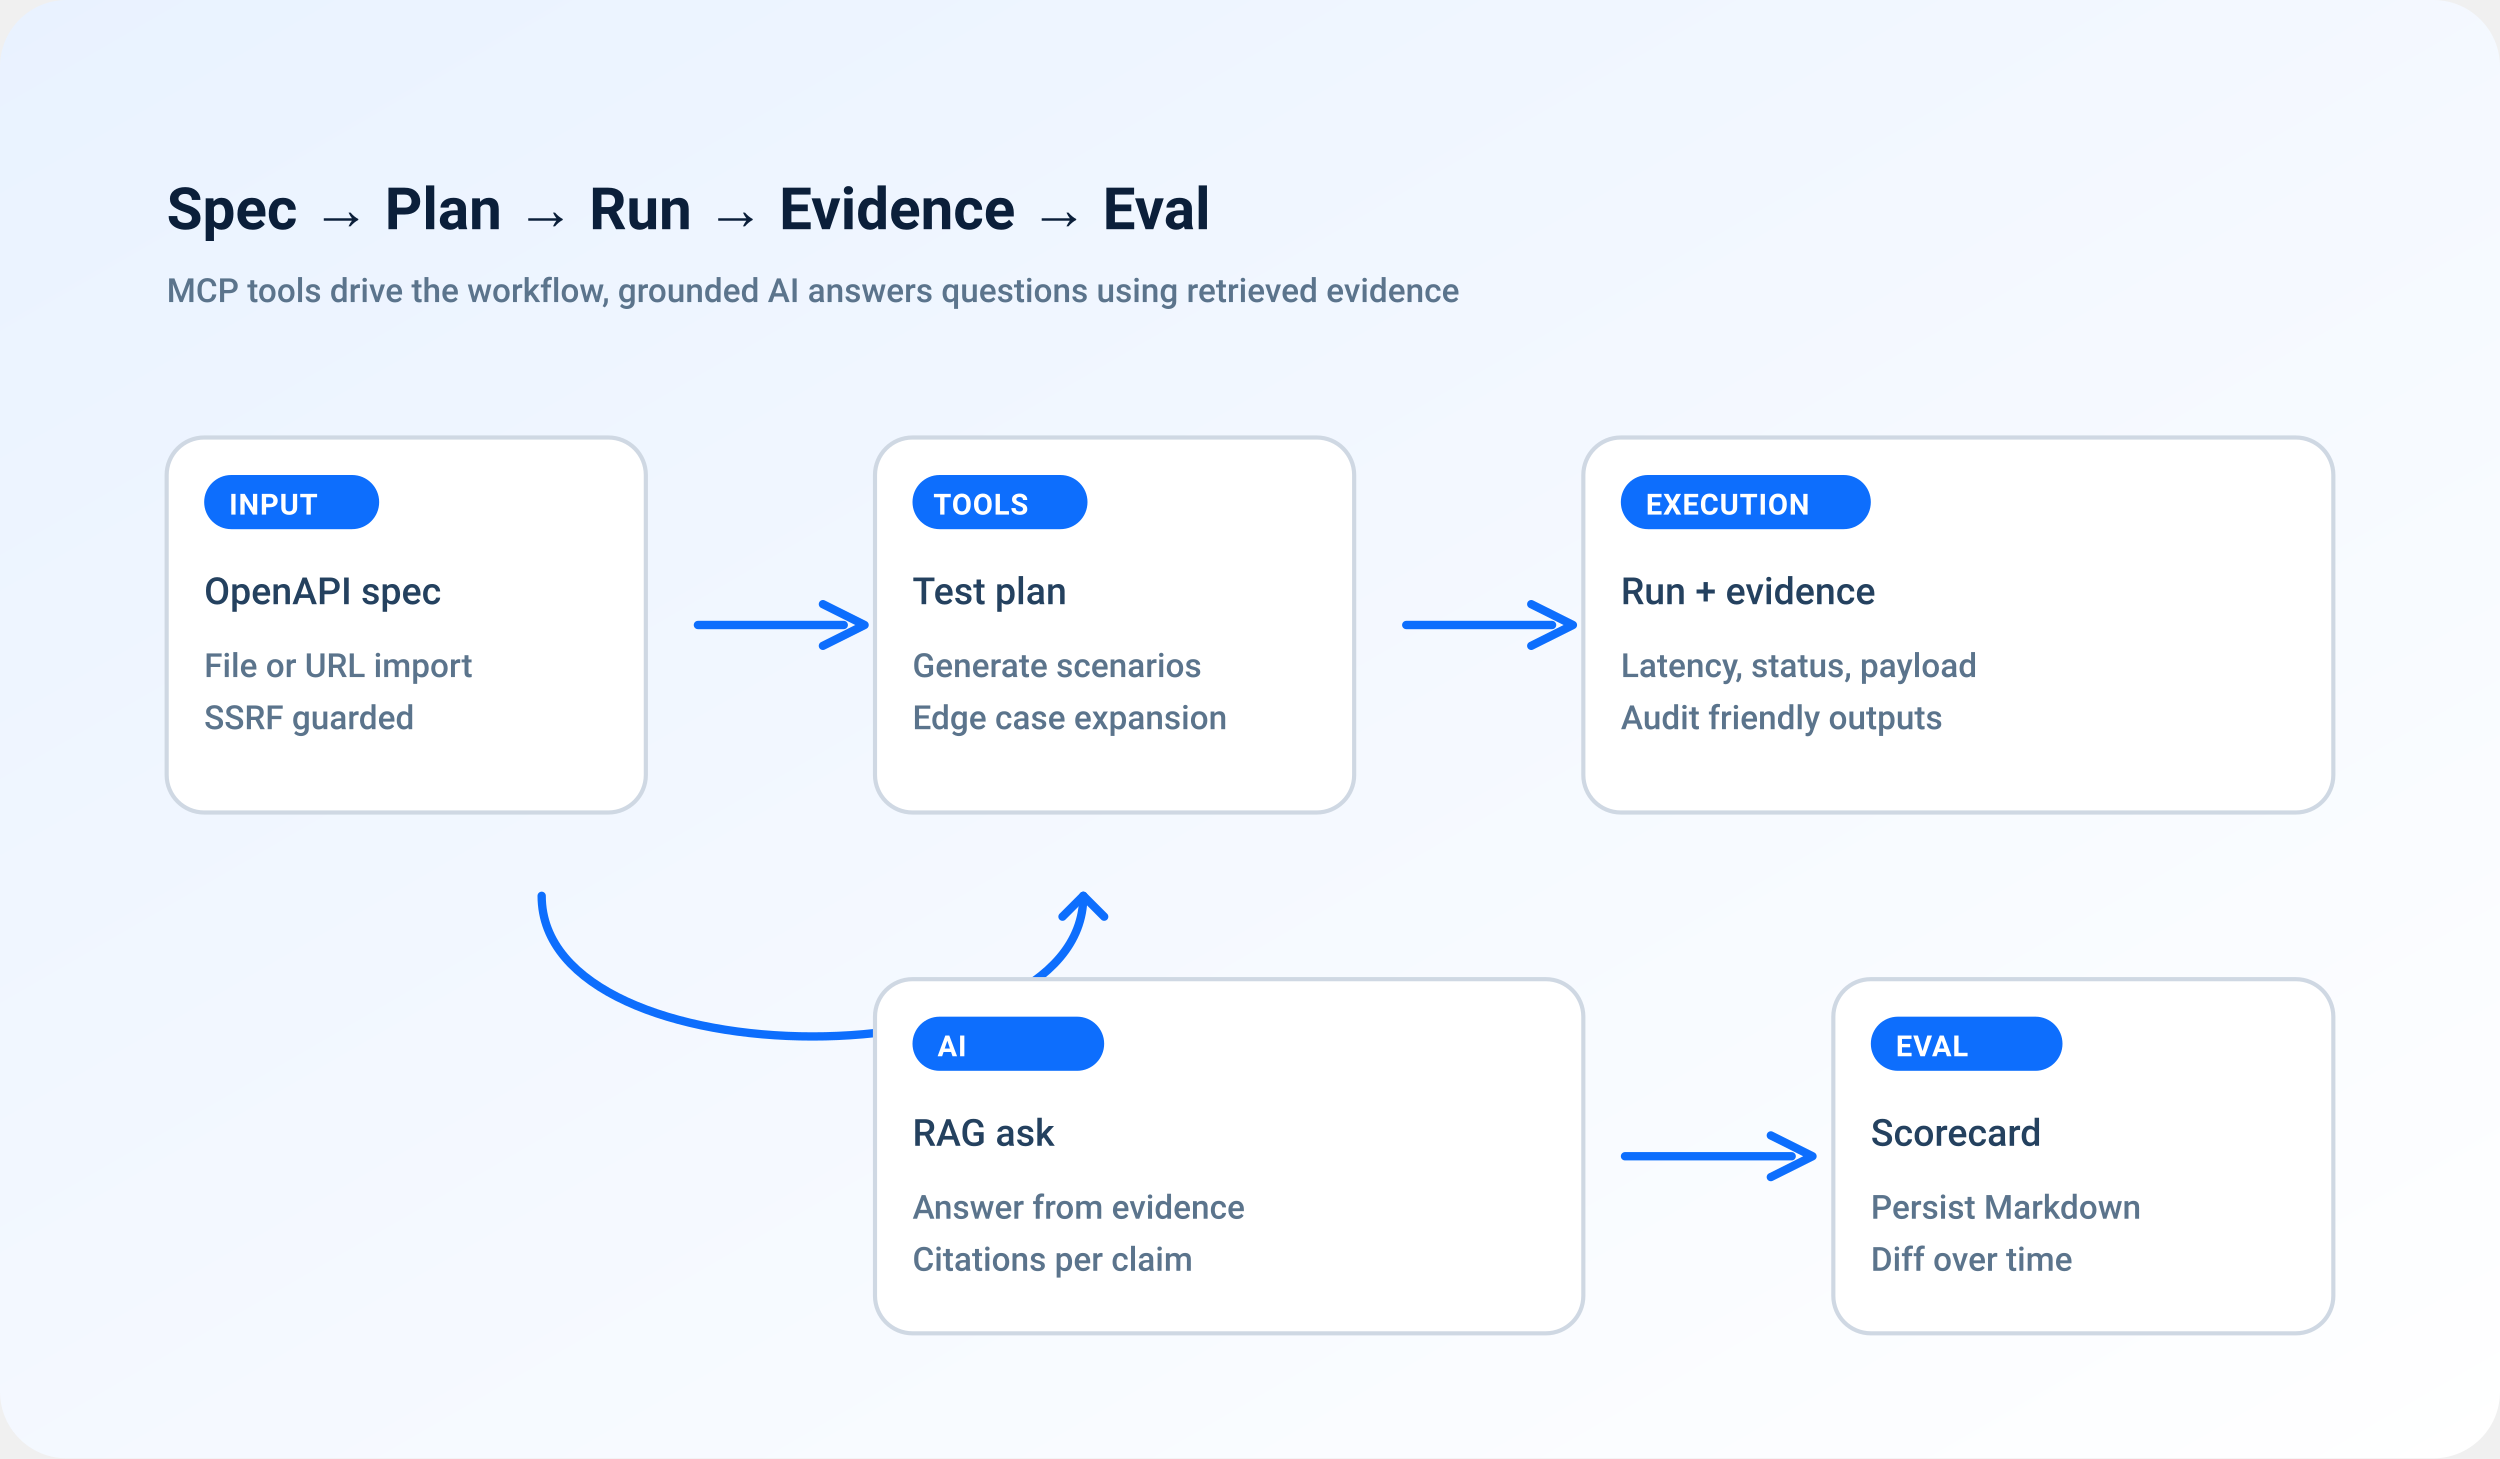
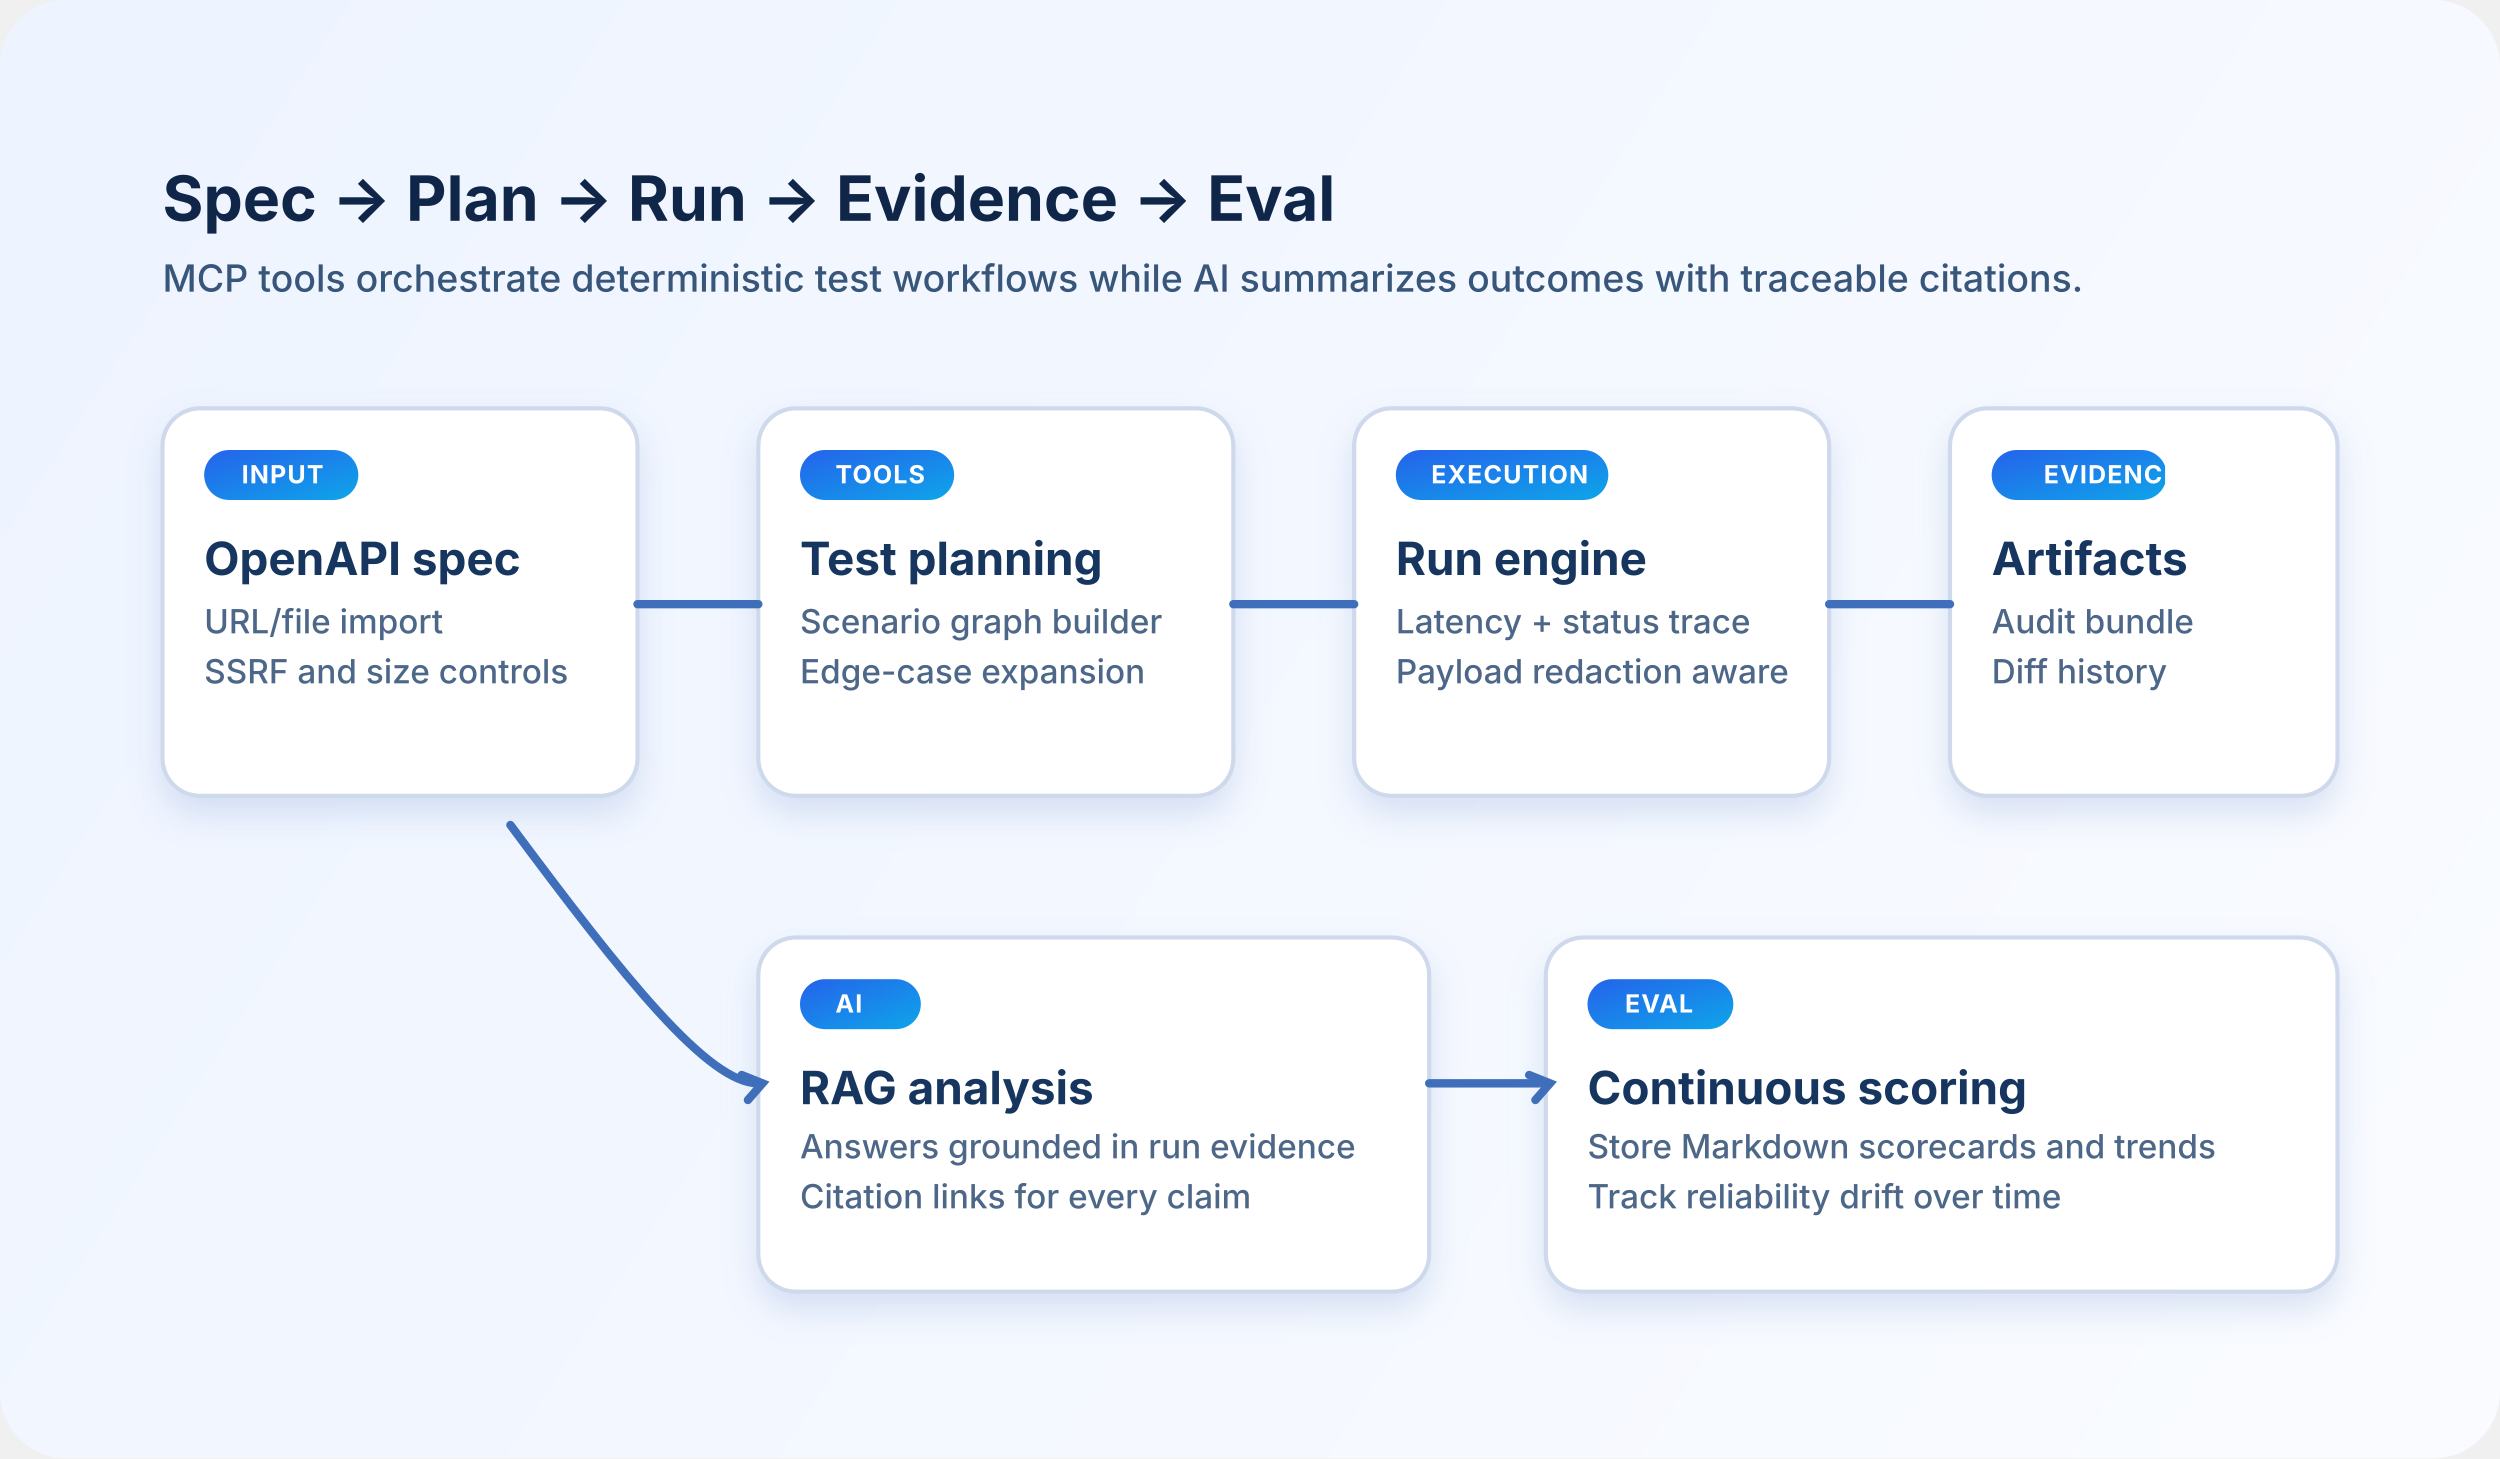
<svg xmlns="http://www.w3.org/2000/svg" width="1200" height="700" viewBox="0 0 1200 700" role="img" aria-label="AI MCP pipeline">
  <defs>
-     <linearGradient id="g" x1="0" y1="0" x2="1" y2="1">
-       <stop offset="0" stop-color="#e9f2ff" />
-       <stop offset="1" stop-color="#ffffff" />
+     <linearGradient id="pipeline-bg" x1="90" y1="20" x2="1110" y2="680" gradientUnits="userSpaceOnUse">
+       <stop offset="0" stop-color="#eef4ff" />
+       <stop offset="1" stop-color="#f9fbff" />
    </linearGradient>
+     <linearGradient id="pipeline-accent" x1="0" y1="0" x2="1" y2="1">
+       <stop offset="0" stop-color="#2563eb" />
+       <stop offset="1" stop-color="#0ea5e9" />
+     </linearGradient>
+     <filter id="pipeline-shadow" x="-20%" y="-20%" width="140%" height="160%">
+       <feDropShadow dx="0" dy="8" stdDeviation="8" flood-color="#8aa2d3" flood-opacity="0.28" />
+     </filter>
    <style>
-       .bg { fill: url(#g); }
-       .card { fill: #fff; stroke: #cfd8e3; stroke-width: 2; }
-       .title { font: 700 28px system-ui, -apple-system, Segoe UI, Roboto, Arial; fill: #0b1f3a; }
-       .text { font: 500 18px system-ui, -apple-system, Segoe UI, Roboto, Arial; fill: #24415f; }
-       .muted { font: 500 16px system-ui, -apple-system, Segoe UI, Roboto, Arial; fill: #5b748c; }
-       .pill { fill: #0d6efd; }
-       .pillText { font: 700 14px system-ui, -apple-system, Segoe UI, Roboto, Arial; fill: #fff; letter-spacing: .4px; }
-       .arrow { stroke: #0d6efd; stroke-width: 4; fill: none; stroke-linecap: round; stroke-linejoin: round; }
+       .card { fill:#fff; stroke:#ced9ec; stroke-width:2; }
+       .title { font: 700 30px Inter, system-ui, -apple-system, Segoe UI, sans-serif; fill:#102648; }
+       .lead { font: 500 18px Inter, system-ui, -apple-system, Segoe UI, sans-serif; fill:#38567a; }
+       .h { font: 700 22px Inter, system-ui, -apple-system, Segoe UI, sans-serif; fill:#163660; }
+       .t { font: 500 16px Inter, system-ui, -apple-system, Segoe UI, sans-serif; fill:#4d6788; }
+       .tag { font: 700 12px Inter, system-ui, -apple-system, Segoe UI, sans-serif; fill:#fff; letter-spacing:.55px; }
+       .arrow { stroke:#3f6fba; stroke-width:4; fill:none; stroke-linecap:round; }
    </style>
  </defs>
-   <rect class="bg" x="0" y="0" width="1200" height="700" rx="32" />
-   <text class="title" x="80" y="110">Spec → Plan → Run → Evidence → Eval</text>
-   <text class="muted" x="80" y="145">MCP tools drive the workflow, grounded AI answers questions using retrieved evidence</text>
-   <g transform="translate(80,210)">
-     <rect class="card" x="0" y="0" width="230" height="180" rx="18" />
-     <rect class="pill" x="18" y="18" width="84" height="26" rx="13" />
-     <text class="pillText" x="30" y="37">INPUT</text>
-     <text class="text" x="18" y="80">OpenAPI spec</text>
-     <text class="muted" x="18" y="115">File or URL import</text>
-     <text class="muted" x="18" y="140">SSRF guarded</text>
+   <rect width="1200" height="700" rx="32" fill="url(#pipeline-bg)" />
+   <text x="78" y="106" class="title">Spec → Plan → Run → Evidence → Eval</text>
+   <text x="78" y="140" class="lead">MCP tools orchestrate deterministic test workflows while AI summarizes outcomes with traceable citations.</text>
+   <g filter="url(#pipeline-shadow)">
+     <rect class="card" x="78" y="196" width="228" height="186" rx="18" />
+     <rect class="card" x="364" y="196" width="228" height="186" rx="18" />
+     <rect class="card" x="650" y="196" width="228" height="186" rx="18" />
+     <rect class="card" x="936" y="196" width="186" height="186" rx="18" />
+     <rect class="card" x="364" y="450" width="322" height="170" rx="18" />
+     <rect class="card" x="742" y="450" width="380" height="170" rx="18" />
  </g>
-   <path class="arrow" d="M335 300 L405 300" />
-   <path class="arrow" d="M395 290 L415 300 L395 310" />
-   <g transform="translate(420,210)">
-     <rect class="card" x="0" y="0" width="230" height="180" rx="18" />
-     <rect class="pill" x="18" y="18" width="84" height="26" rx="13" />
-     <text class="pillText" x="28" y="37">TOOLS</text>
-     <text class="text" x="18" y="80">Test plan</text>
-     <text class="muted" x="18" y="115">Generate scenarios</text>
-     <text class="muted" x="18" y="140">Edge case expansion</text>
+   <g>
+     <rect x="98" y="216" width="74" height="24" rx="12" fill="url(#pipeline-accent)" />
+     <text x="116" y="232" class="tag">INPUT</text>
+     <text x="98" y="276" class="h">OpenAPI spec</text>
+     <text x="98" y="304" class="t">URL/file import</text>
+     <text x="98" y="328" class="t">SSRF and size controls</text>
  </g>
-   <path class="arrow" d="M675 300 L745 300" />
-   <path class="arrow" d="M735 290 L755 300 L735 310" />
-   <g transform="translate(760,210)">
-     <rect class="card" x="0" y="0" width="360" height="180" rx="18" />
-     <rect class="pill" x="18" y="18" width="120" height="26" rx="13" />
-     <text class="pillText" x="30" y="37">EXECUTION</text>
-     <text class="text" x="18" y="80">Run + evidence</text>
-     <text class="muted" x="18" y="115">Latency, status, payload</text>
-     <text class="muted" x="18" y="140">Audit friendly outputs</text>
+   <g>
+     <rect x="384" y="216" width="74" height="24" rx="12" fill="url(#pipeline-accent)" />
+     <text x="401" y="232" class="tag">TOOLS</text>
+     <text x="384" y="276" class="h">Test planning</text>
+     <text x="384" y="304" class="t">Scenario graph builder</text>
+     <text x="384" y="328" class="t">Edge-case expansion</text>
  </g>
-   <path class="arrow" d="M260 430 C260 520, 520 520, 520 430" />
-   <path class="arrow" d="M510 440 L520 430 L530 440" />
-   <g transform="translate(420,470)">
-     <rect class="card" x="0" y="0" width="340" height="170" rx="18" />
-     <rect class="pill" x="18" y="18" width="92" height="26" rx="13" />
-     <text class="pillText" x="30" y="37">AI</text>
-     <text class="text" x="18" y="80">RAG ask</text>
-     <text class="muted" x="18" y="115">Answer from evidence</text>
-     <text class="muted" x="18" y="140">Citations per claim</text>
+   <g>
+     <rect x="670" y="216" width="102" height="24" rx="12" fill="url(#pipeline-accent)" />
+     <text x="687" y="232" class="tag">EXECUTION</text>
+     <text x="670" y="276" class="h">Run engine</text>
+     <text x="670" y="304" class="t">Latency + status trace</text>
+     <text x="670" y="328" class="t">Payload redaction aware</text>
  </g>
-   <path class="arrow" d="M780 555 L860 555" />
-   <path class="arrow" d="M850 545 L870 555 L850 565" />
-   <g transform="translate(880,470)">
-     <rect class="card" x="0" y="0" width="240" height="170" rx="18" />
-     <rect class="pill" x="18" y="18" width="92" height="26" rx="13" />
-     <text class="pillText" x="30" y="37">EVAL</text>
-     <text class="text" x="18" y="80">Scorecard</text>
-     <text class="muted" x="18" y="115">Persist Markdown</text>
-     <text class="muted" x="18" y="140">Diff over time</text>
+   <g>
+     <rect x="956" y="216" width="84" height="24" rx="12" fill="url(#pipeline-accent)" />
+     <text x="981" y="232" class="tag">EVIDENCE</text>
+     <text x="956" y="276" class="h">Artifacts</text>
+     <text x="956" y="304" class="t">Audit bundle</text>
+     <text x="956" y="328" class="t">Diff history</text>
  </g>
+   <g>
+     <rect x="384" y="470" width="58" height="24" rx="12" fill="url(#pipeline-accent)" />
+     <text x="401" y="486" class="tag">AI</text>
+     <text x="384" y="530" class="h">RAG analysis</text>
+     <text x="384" y="556" class="t">Answers grounded in run evidence</text>
+     <text x="384" y="580" class="t">Citation links for every claim</text>
+   </g>
+   <g>
+     <rect x="762" y="470" width="70" height="24" rx="12" fill="url(#pipeline-accent)" />
+     <text x="780" y="486" class="tag">EVAL</text>
+     <text x="762" y="530" class="h">Continuous scoring</text>
+     <text x="762" y="556" class="t">Store Markdown scorecards and trends</text>
+     <text x="762" y="580" class="t">Track reliability drift over time</text>
+   </g>
+   <path class="arrow" d="M306 290H364" />
+   <path class="arrow" d="M592 290H650" />
+   <path class="arrow" d="M878 290H936" />
+   <path class="arrow" d="M245 396C300 470 340 520 364 520" />
+   <path class="arrow" d="M686 520H742" />
+   <path d="M356 516l10 4-7 8" fill="none" stroke="#3f6fba" stroke-width="4" stroke-linecap="round" />
+   <path d="M734 516l10 4-7 8" fill="none" stroke="#3f6fba" stroke-width="4" stroke-linecap="round" />
</svg>
